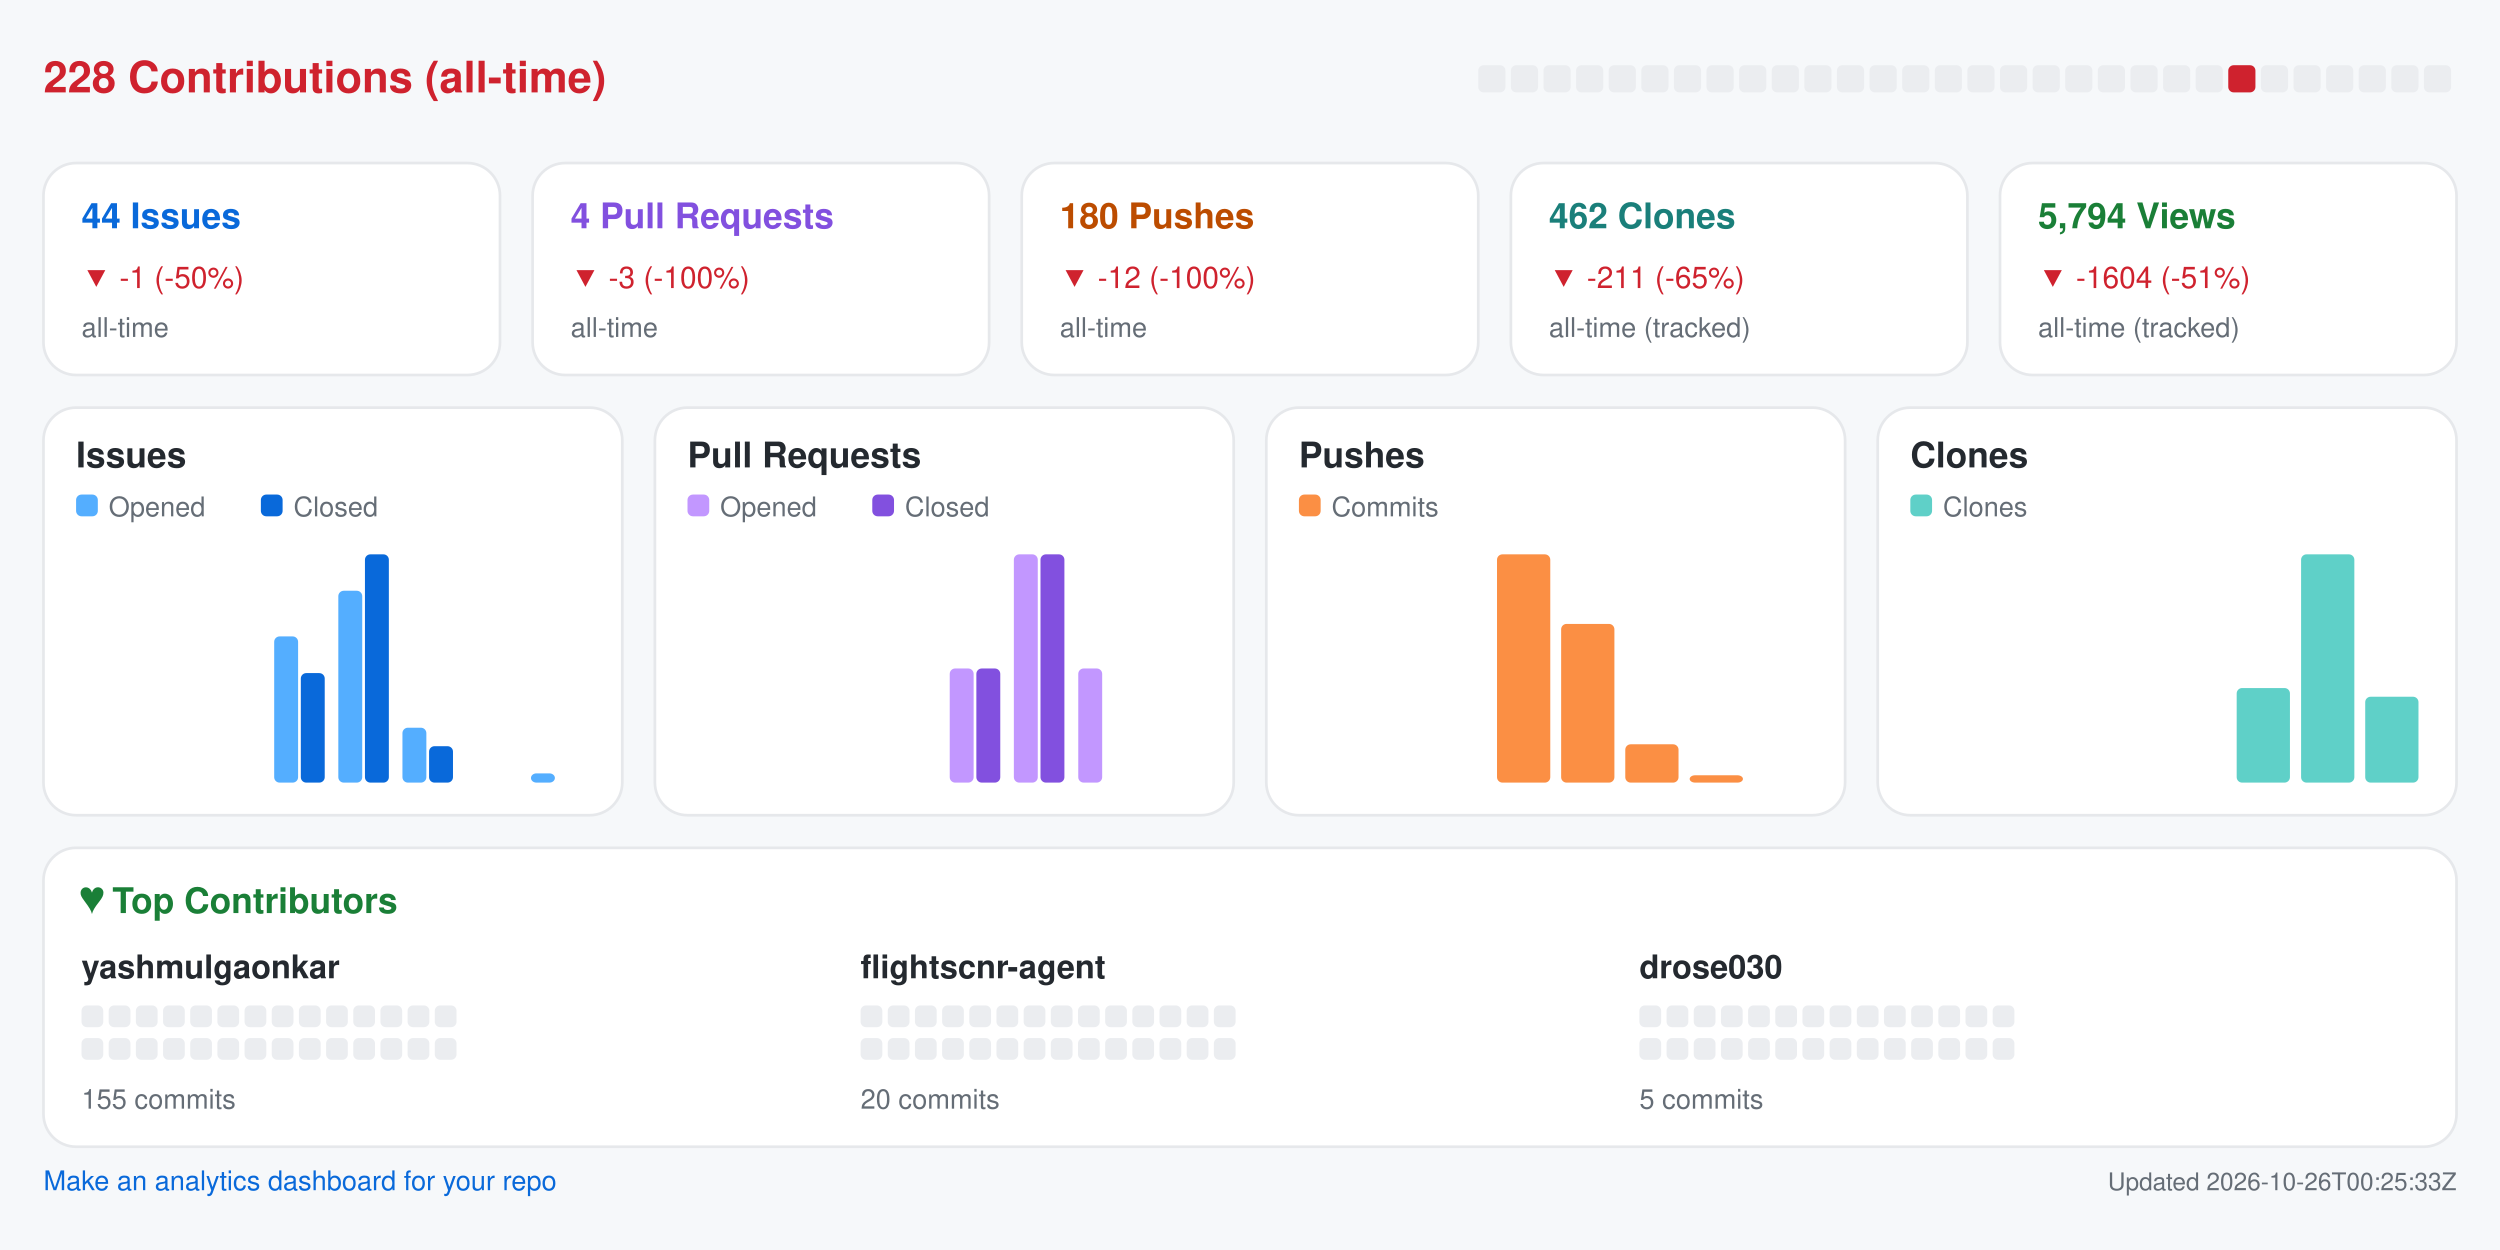
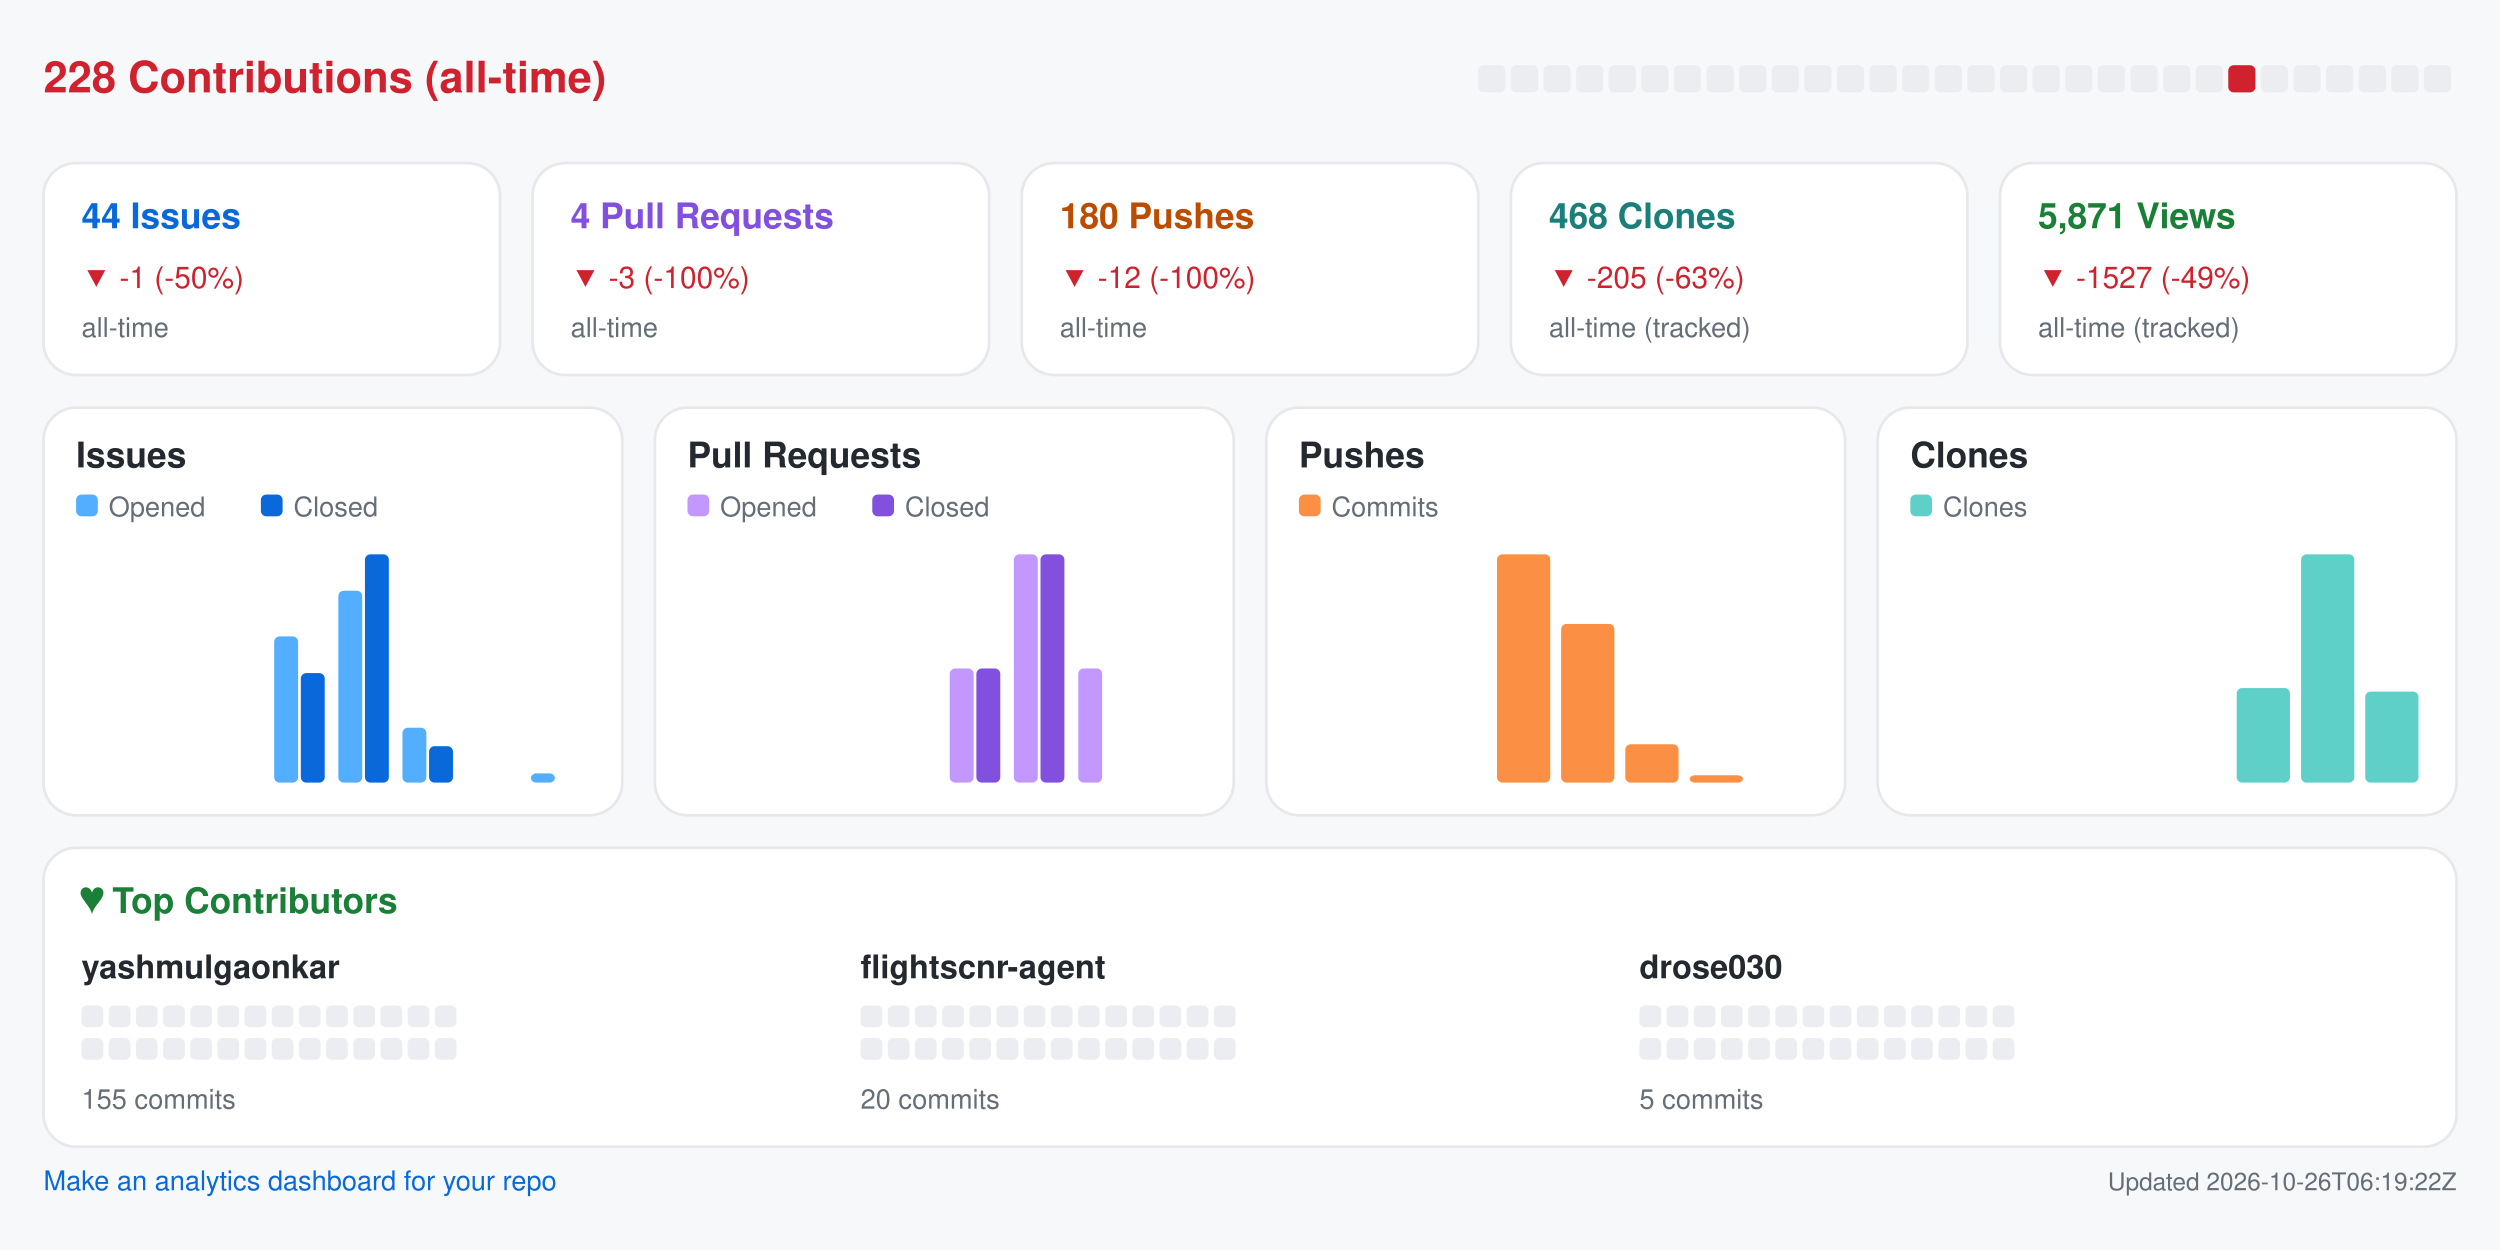
<svg xmlns="http://www.w3.org/2000/svg" width="920" height="460" viewBox="0 0 920 460" role="img" aria-label="Repository analytics for yashmulgaonkar/FlightScnr">
  <rect x="0.0" y="0.0" width="920.0" height="460.0" rx="0" fill="#f6f8fa" />
  <text x="16.0" y="34.0" fill="#cf222e" font-size="16" font-family="-apple-system,BlinkMacSystemFont,Segoe UI,Helvetica,Arial,sans-serif" font-weight="600" text-anchor="start">228 Contributions (all-time)</text>
  <rect x="544.0" y="24.0" width="10.0" height="10.0" rx="2" fill="#ebedf0" />
  <rect x="556.0" y="24.0" width="10.0" height="10.0" rx="2" fill="#ebedf0" />
  <rect x="568.0" y="24.0" width="10.0" height="10.0" rx="2" fill="#ebedf0" />
  <rect x="580.0" y="24.0" width="10.0" height="10.0" rx="2" fill="#ebedf0" />
  <rect x="592.0" y="24.0" width="10.0" height="10.0" rx="2" fill="#ebedf0" />
  <rect x="604.0" y="24.0" width="10.0" height="10.0" rx="2" fill="#ebedf0" />
  <rect x="616.0" y="24.0" width="10.0" height="10.0" rx="2" fill="#ebedf0" />
  <rect x="628.0" y="24.0" width="10.0" height="10.0" rx="2" fill="#ebedf0" />
  <rect x="640.0" y="24.0" width="10.0" height="10.0" rx="2" fill="#ebedf0" />
  <rect x="652.0" y="24.0" width="10.0" height="10.0" rx="2" fill="#ebedf0" />
  <rect x="664.0" y="24.0" width="10.0" height="10.0" rx="2" fill="#ebedf0" />
  <rect x="676.0" y="24.0" width="10.0" height="10.0" rx="2" fill="#ebedf0" />
  <rect x="688.0" y="24.0" width="10.0" height="10.0" rx="2" fill="#ebedf0" />
  <rect x="700.0" y="24.0" width="10.0" height="10.0" rx="2" fill="#ebedf0" />
  <rect x="712.0" y="24.0" width="10.0" height="10.0" rx="2" fill="#ebedf0" />
  <rect x="724.0" y="24.0" width="10.0" height="10.0" rx="2" fill="#ebedf0" />
  <rect x="736.0" y="24.0" width="10.0" height="10.0" rx="2" fill="#ebedf0" />
  <rect x="748.0" y="24.0" width="10.0" height="10.0" rx="2" fill="#ebedf0" />
  <rect x="760.0" y="24.0" width="10.0" height="10.0" rx="2" fill="#ebedf0" />
  <rect x="772.0" y="24.0" width="10.0" height="10.0" rx="2" fill="#ebedf0" />
  <rect x="784.0" y="24.0" width="10.0" height="10.0" rx="2" fill="#ebedf0" />
  <rect x="796.0" y="24.0" width="10.0" height="10.0" rx="2" fill="#ebedf0" />
  <rect x="808.0" y="24.0" width="10.0" height="10.0" rx="2" fill="#ebedf0" />
  <rect x="820.0" y="24.0" width="10.0" height="10.0" rx="2" fill="#cf222e" />
  <rect x="832.0" y="24.0" width="10.0" height="10.0" rx="2" fill="#ebedf0" />
  <rect x="844.0" y="24.0" width="10.0" height="10.0" rx="2" fill="#ebedf0" />
  <rect x="856.0" y="24.0" width="10.0" height="10.0" rx="2" fill="#ebedf0" />
  <rect x="868.0" y="24.0" width="10.0" height="10.0" rx="2" fill="#ebedf0" />
  <rect x="880.0" y="24.0" width="10.0" height="10.0" rx="2" fill="#ebedf0" />
  <rect x="892.0" y="24.0" width="10.0" height="10.0" rx="2" fill="#ebedf0" />
  <rect x="16.0" y="60.0" width="168.0" height="78.0" rx="12" fill="#ffffff" stroke="#e6e8eb" />
  <text x="30.0" y="84.0" fill="#0969da" font-size="13" font-family="-apple-system,BlinkMacSystemFont,Segoe UI,Helvetica,Arial,sans-serif" font-weight="600" text-anchor="start">44 Issues</text>
  <text x="30.0" y="106.0" fill="#cf222e" font-size="11" font-family="-apple-system,BlinkMacSystemFont,Segoe UI,Helvetica,Arial,sans-serif" font-weight="400" text-anchor="start">▼ -1 (-50%)</text>
  <text x="30.0" y="124.0" fill="#656d76" font-size="10" font-family="-apple-system,BlinkMacSystemFont,Segoe UI,Helvetica,Arial,sans-serif" font-weight="400" text-anchor="start">all-time</text>
  <rect x="196.0" y="60.0" width="168.0" height="78.0" rx="12" fill="#ffffff" stroke="#e6e8eb" />
  <text x="210.0" y="84.0" fill="#8250df" font-size="13" font-family="-apple-system,BlinkMacSystemFont,Segoe UI,Helvetica,Arial,sans-serif" font-weight="600" text-anchor="start">4 Pull Requests</text>
  <text x="210.0" y="106.0" fill="#cf222e" font-size="11" font-family="-apple-system,BlinkMacSystemFont,Segoe UI,Helvetica,Arial,sans-serif" font-weight="400" text-anchor="start">▼ -3 (-100%)</text>
  <text x="210.0" y="124.0" fill="#656d76" font-size="10" font-family="-apple-system,BlinkMacSystemFont,Segoe UI,Helvetica,Arial,sans-serif" font-weight="400" text-anchor="start">all-time</text>
  <rect x="376.0" y="60.0" width="168.0" height="78.0" rx="12" fill="#ffffff" stroke="#e6e8eb" />
  <text x="390.0" y="84.0" fill="#bc4c00" font-size="13" font-family="-apple-system,BlinkMacSystemFont,Segoe UI,Helvetica,Arial,sans-serif" font-weight="600" text-anchor="start">180 Pushes</text>
  <text x="390.0" y="106.0" fill="#cf222e" font-size="11" font-family="-apple-system,BlinkMacSystemFont,Segoe UI,Helvetica,Arial,sans-serif" font-weight="400" text-anchor="start">▼ -12 (-100%)</text>
  <text x="390.0" y="124.0" fill="#656d76" font-size="10" font-family="-apple-system,BlinkMacSystemFont,Segoe UI,Helvetica,Arial,sans-serif" font-weight="400" text-anchor="start">all-time</text>
  <rect x="556.0" y="60.0" width="168.0" height="78.0" rx="12" fill="#ffffff" stroke="#e6e8eb" />
-   <text x="570.0" y="84.0" fill="#1a7f7a" font-size="13" font-family="-apple-system,BlinkMacSystemFont,Segoe UI,Helvetica,Arial,sans-serif" font-weight="600" text-anchor="start">462 Clones</text>
-   <text x="570.0" y="106.0" fill="#cf222e" font-size="11" font-family="-apple-system,BlinkMacSystemFont,Segoe UI,Helvetica,Arial,sans-serif" font-weight="400" text-anchor="start">▼ -211 (-65%)</text>
+   <text x="570.0" y="84.0" fill="#1a7f7a" font-size="13" font-family="-apple-system,BlinkMacSystemFont,Segoe UI,Helvetica,Arial,sans-serif" font-weight="600" text-anchor="start">468 Clones</text>
+   <text x="570.0" y="106.0" fill="#cf222e" font-size="11" font-family="-apple-system,BlinkMacSystemFont,Segoe UI,Helvetica,Arial,sans-serif" font-weight="400" text-anchor="start">▼ -205 (-63%)</text>
  <text x="570.0" y="124.0" fill="#656d76" font-size="10" font-family="-apple-system,BlinkMacSystemFont,Segoe UI,Helvetica,Arial,sans-serif" font-weight="400" text-anchor="start">all-time (tracked)</text>
  <rect x="736.0" y="60.0" width="168.0" height="78.0" rx="12" fill="#ffffff" stroke="#e6e8eb" />
-   <text x="750.0" y="84.0" fill="#1a7f37" font-size="13" font-family="-apple-system,BlinkMacSystemFont,Segoe UI,Helvetica,Arial,sans-serif" font-weight="600" text-anchor="start">5,794 Views</text>
-   <text x="750.0" y="106.0" fill="#cf222e" font-size="11" font-family="-apple-system,BlinkMacSystemFont,Segoe UI,Helvetica,Arial,sans-serif" font-weight="400" text-anchor="start">▼ -1604 (-51%)</text>
+   <text x="750.0" y="84.0" fill="#1a7f37" font-size="13" font-family="-apple-system,BlinkMacSystemFont,Segoe UI,Helvetica,Arial,sans-serif" font-weight="600" text-anchor="start">5,871 Views</text>
+   <text x="750.0" y="106.0" fill="#cf222e" font-size="11" font-family="-apple-system,BlinkMacSystemFont,Segoe UI,Helvetica,Arial,sans-serif" font-weight="400" text-anchor="start">▼ -1527 (-49%)</text>
  <text x="750.0" y="124.0" fill="#656d76" font-size="10" font-family="-apple-system,BlinkMacSystemFont,Segoe UI,Helvetica,Arial,sans-serif" font-weight="400" text-anchor="start">all-time (tracked)</text>
  <rect x="16.0" y="150.0" width="213.0" height="150.0" rx="12" fill="#ffffff" stroke="#e6e8eb" />
  <text x="28.0" y="172.0" fill="#24292f" font-size="13" font-family="-apple-system,BlinkMacSystemFont,Segoe UI,Helvetica,Arial,sans-serif" font-weight="600" text-anchor="start">Issues</text>
  <rect x="28.0" y="182.0" width="8.0" height="8.0" rx="2" fill="#54aeff" />
  <text x="40.0" y="190.0" fill="#656d76" font-size="10" font-family="-apple-system,BlinkMacSystemFont,Segoe UI,Helvetica,Arial,sans-serif" font-weight="400" text-anchor="start">Opened</text>
  <rect x="96.0" y="182.0" width="8.0" height="8.0" rx="2" fill="#0969da" />
  <text x="108.0" y="190.0" fill="#656d76" font-size="10" font-family="-apple-system,BlinkMacSystemFont,Segoe UI,Helvetica,Arial,sans-serif" font-weight="400" text-anchor="start">Closed</text>
  <rect x="30.0" y="288.0" width="8.8" height="0.0" rx="2" fill="#54aeff" />
  <rect x="39.8" y="288.0" width="8.8" height="0.0" rx="2" fill="#0969da" />
  <rect x="53.6" y="288.0" width="8.8" height="0.0" rx="2" fill="#54aeff" />
  <rect x="63.4" y="288.0" width="8.8" height="0.0" rx="2" fill="#0969da" />
  <rect x="77.2" y="288.0" width="8.8" height="0.0" rx="2" fill="#54aeff" />
  <rect x="87.1" y="288.0" width="8.8" height="0.0" rx="2" fill="#0969da" />
  <rect x="100.9" y="234.2" width="8.8" height="53.8" rx="2" fill="#54aeff" />
  <rect x="110.7" y="247.7" width="8.8" height="40.3" rx="2" fill="#0969da" />
  <rect x="124.5" y="217.4" width="8.8" height="70.6" rx="2" fill="#54aeff" />
  <rect x="134.3" y="204.0" width="8.8" height="84.0" rx="2" fill="#0969da" />
  <rect x="148.1" y="267.8" width="8.8" height="20.2" rx="2" fill="#54aeff" />
  <rect x="157.9" y="274.6" width="8.8" height="13.4" rx="2" fill="#0969da" />
  <rect x="171.8" y="288.0" width="8.8" height="0.0" rx="2" fill="#54aeff" />
  <rect x="181.6" y="288.0" width="8.8" height="0.0" rx="2" fill="#0969da" />
  <rect x="195.4" y="284.6" width="8.8" height="3.4" rx="2" fill="#54aeff" />
  <rect x="205.2" y="288.0" width="8.8" height="0.0" rx="2" fill="#0969da" />
  <rect x="241.0" y="150.0" width="213.0" height="150.0" rx="12" fill="#ffffff" stroke="#e6e8eb" />
  <text x="253.0" y="172.0" fill="#24292f" font-size="13" font-family="-apple-system,BlinkMacSystemFont,Segoe UI,Helvetica,Arial,sans-serif" font-weight="600" text-anchor="start">Pull Requests</text>
  <rect x="253.0" y="182.0" width="8.0" height="8.0" rx="2" fill="#c297ff" />
  <text x="265.0" y="190.0" fill="#656d76" font-size="10" font-family="-apple-system,BlinkMacSystemFont,Segoe UI,Helvetica,Arial,sans-serif" font-weight="400" text-anchor="start">Opened</text>
  <rect x="321.0" y="182.0" width="8.0" height="8.0" rx="2" fill="#8250df" />
  <text x="333.0" y="190.0" fill="#656d76" font-size="10" font-family="-apple-system,BlinkMacSystemFont,Segoe UI,Helvetica,Arial,sans-serif" font-weight="400" text-anchor="start">Closed</text>
  <rect x="255.0" y="288.0" width="8.8" height="0.0" rx="2" fill="#c297ff" />
  <rect x="264.8" y="288.0" width="8.8" height="0.0" rx="2" fill="#8250df" />
  <rect x="278.6" y="288.0" width="8.8" height="0.0" rx="2" fill="#c297ff" />
  <rect x="288.4" y="288.0" width="8.8" height="0.0" rx="2" fill="#8250df" />
  <rect x="302.2" y="288.0" width="8.8" height="0.0" rx="2" fill="#c297ff" />
  <rect x="312.1" y="288.0" width="8.8" height="0.0" rx="2" fill="#8250df" />
  <rect x="325.9" y="288.0" width="8.8" height="0.0" rx="2" fill="#c297ff" />
  <rect x="335.7" y="288.0" width="8.8" height="0.0" rx="2" fill="#8250df" />
  <rect x="349.5" y="246.0" width="8.8" height="42.0" rx="2" fill="#c297ff" />
  <rect x="359.3" y="246.0" width="8.8" height="42.0" rx="2" fill="#8250df" />
  <rect x="373.1" y="204.0" width="8.8" height="84.0" rx="2" fill="#c297ff" />
  <rect x="382.9" y="204.0" width="8.8" height="84.0" rx="2" fill="#8250df" />
  <rect x="396.8" y="246.0" width="8.8" height="42.0" rx="2" fill="#c297ff" />
  <rect x="406.6" y="288.0" width="8.8" height="0.0" rx="2" fill="#8250df" />
  <rect x="420.4" y="288.0" width="8.8" height="0.0" rx="2" fill="#c297ff" />
  <rect x="430.2" y="288.0" width="8.8" height="0.0" rx="2" fill="#8250df" />
  <rect x="466.0" y="150.0" width="213.0" height="150.0" rx="12" fill="#ffffff" stroke="#e6e8eb" />
  <text x="478.0" y="172.0" fill="#24292f" font-size="13" font-family="-apple-system,BlinkMacSystemFont,Segoe UI,Helvetica,Arial,sans-serif" font-weight="600" text-anchor="start">Pushes</text>
  <rect x="478.0" y="182.0" width="8.0" height="8.0" rx="2" fill="#fb8f44" />
  <text x="490.0" y="190.0" fill="#656d76" font-size="10" font-family="-apple-system,BlinkMacSystemFont,Segoe UI,Helvetica,Arial,sans-serif" font-weight="400" text-anchor="start">Commits</text>
  <rect x="480.0" y="288.0" width="19.6" height="0.0" rx="2" fill="#fb8f44" />
  <rect x="503.6" y="288.0" width="19.6" height="0.0" rx="2" fill="#fb8f44" />
  <rect x="527.2" y="288.0" width="19.6" height="0.0" rx="2" fill="#fb8f44" />
  <rect x="550.9" y="204.0" width="19.6" height="84.0" rx="2" fill="#fb8f44" />
  <rect x="574.5" y="229.6" width="19.6" height="58.4" rx="2" fill="#fb8f44" />
  <rect x="598.1" y="273.9" width="19.6" height="14.1" rx="2" fill="#fb8f44" />
  <rect x="621.8" y="285.3" width="19.6" height="2.7" rx="2" fill="#fb8f44" />
  <rect x="645.4" y="288.0" width="19.6" height="0.0" rx="2" fill="#fb8f44" />
  <rect x="691.0" y="150.0" width="213.0" height="150.0" rx="12" fill="#ffffff" stroke="#e6e8eb" />
  <text x="703.0" y="172.0" fill="#24292f" font-size="13" font-family="-apple-system,BlinkMacSystemFont,Segoe UI,Helvetica,Arial,sans-serif" font-weight="600" text-anchor="start">Clones</text>
  <rect x="703.0" y="182.0" width="8.0" height="8.0" rx="2" fill="#5fd0c8" />
  <text x="715.0" y="190.0" fill="#656d76" font-size="10" font-family="-apple-system,BlinkMacSystemFont,Segoe UI,Helvetica,Arial,sans-serif" font-weight="400" text-anchor="start">Clones</text>
  <rect x="705.0" y="288.0" width="19.6" height="0.0" rx="2" fill="#5fd0c8" />
  <rect x="728.6" y="288.0" width="19.6" height="0.0" rx="2" fill="#5fd0c8" />
  <rect x="752.2" y="288.0" width="19.6" height="0.0" rx="2" fill="#5fd0c8" />
  <rect x="775.9" y="288.0" width="19.6" height="0.0" rx="2" fill="#5fd0c8" />
  <rect x="799.5" y="288.0" width="19.6" height="0.0" rx="2" fill="#5fd0c8" />
  <rect x="823.1" y="253.2" width="19.6" height="34.8" rx="2" fill="#5fd0c8" />
  <rect x="846.8" y="204.0" width="19.6" height="84.0" rx="2" fill="#5fd0c8" />
-   <rect x="870.4" y="256.4" width="19.6" height="31.6" rx="2" fill="#5fd0c8" />
+   <rect x="870.4" y="254.5" width="19.6" height="33.5" rx="2" fill="#5fd0c8" />
  <rect x="16.0" y="312.0" width="888.0" height="110.0" rx="12" fill="#ffffff" stroke="#e6e8eb" />
  <text x="30.0" y="336.0" fill="#1a7f37" font-size="13" font-family="-apple-system,BlinkMacSystemFont,Segoe UI,Helvetica,Arial,sans-serif" font-weight="600" text-anchor="start">♥  Top Contributors</text>
  <text x="30.0" y="360.0" fill="#24292f" font-size="12" font-family="-apple-system,BlinkMacSystemFont,Segoe UI,Helvetica,Arial,sans-serif" font-weight="600" text-anchor="start">yashmulgaonkar</text>
  <rect x="30.0" y="370.0" width="8.0" height="8.0" rx="2" fill="#ebedf0" />
  <rect x="40.0" y="370.0" width="8.0" height="8.0" rx="2" fill="#ebedf0" />
  <rect x="50.0" y="370.0" width="8.0" height="8.0" rx="2" fill="#ebedf0" />
  <rect x="60.0" y="370.0" width="8.0" height="8.0" rx="2" fill="#ebedf0" />
  <rect x="70.0" y="370.0" width="8.0" height="8.0" rx="2" fill="#ebedf0" />
  <rect x="80.0" y="370.0" width="8.0" height="8.0" rx="2" fill="#ebedf0" />
  <rect x="90.0" y="370.0" width="8.0" height="8.0" rx="2" fill="#ebedf0" />
  <rect x="100.0" y="370.0" width="8.0" height="8.0" rx="2" fill="#ebedf0" />
  <rect x="110.0" y="370.0" width="8.0" height="8.0" rx="2" fill="#ebedf0" />
  <rect x="120.0" y="370.0" width="8.0" height="8.0" rx="2" fill="#ebedf0" />
  <rect x="130.0" y="370.0" width="8.0" height="8.0" rx="2" fill="#ebedf0" />
  <rect x="140.0" y="370.0" width="8.0" height="8.0" rx="2" fill="#ebedf0" />
  <rect x="150.0" y="370.0" width="8.0" height="8.0" rx="2" fill="#ebedf0" />
  <rect x="160.0" y="370.0" width="8.0" height="8.0" rx="2" fill="#ebedf0" />
  <rect x="30.0" y="382.0" width="8.0" height="8.0" rx="2" fill="#ebedf0" />
  <rect x="40.0" y="382.0" width="8.0" height="8.0" rx="2" fill="#ebedf0" />
  <rect x="50.0" y="382.0" width="8.0" height="8.0" rx="2" fill="#ebedf0" />
  <rect x="60.0" y="382.0" width="8.0" height="8.0" rx="2" fill="#ebedf0" />
  <rect x="70.0" y="382.0" width="8.0" height="8.0" rx="2" fill="#ebedf0" />
  <rect x="80.0" y="382.0" width="8.0" height="8.0" rx="2" fill="#ebedf0" />
  <rect x="90.0" y="382.0" width="8.0" height="8.0" rx="2" fill="#ebedf0" />
  <rect x="100.0" y="382.0" width="8.0" height="8.0" rx="2" fill="#ebedf0" />
  <rect x="110.0" y="382.0" width="8.0" height="8.0" rx="2" fill="#ebedf0" />
  <rect x="120.0" y="382.0" width="8.0" height="8.0" rx="2" fill="#ebedf0" />
  <rect x="130.0" y="382.0" width="8.0" height="8.0" rx="2" fill="#ebedf0" />
  <rect x="140.0" y="382.0" width="8.0" height="8.0" rx="2" fill="#ebedf0" />
  <rect x="150.0" y="382.0" width="8.0" height="8.0" rx="2" fill="#ebedf0" />
  <rect x="160.0" y="382.0" width="8.0" height="8.0" rx="2" fill="#ebedf0" />
  <text x="30.0" y="408.0" fill="#656d76" font-size="10" font-family="-apple-system,BlinkMacSystemFont,Segoe UI,Helvetica,Arial,sans-serif" font-weight="400" text-anchor="start">155 commits</text>
  <text x="316.7" y="360.0" fill="#24292f" font-size="12" font-family="-apple-system,BlinkMacSystemFont,Segoe UI,Helvetica,Arial,sans-serif" font-weight="600" text-anchor="start">flightscnr-agent</text>
  <rect x="316.7" y="370.0" width="8.0" height="8.0" rx="2" fill="#ebedf0" />
  <rect x="326.7" y="370.0" width="8.0" height="8.0" rx="2" fill="#ebedf0" />
  <rect x="336.7" y="370.0" width="8.0" height="8.0" rx="2" fill="#ebedf0" />
  <rect x="346.7" y="370.0" width="8.0" height="8.0" rx="2" fill="#ebedf0" />
  <rect x="356.7" y="370.0" width="8.0" height="8.0" rx="2" fill="#ebedf0" />
  <rect x="366.7" y="370.0" width="8.0" height="8.0" rx="2" fill="#ebedf0" />
  <rect x="376.7" y="370.0" width="8.0" height="8.0" rx="2" fill="#ebedf0" />
  <rect x="386.7" y="370.0" width="8.0" height="8.0" rx="2" fill="#ebedf0" />
  <rect x="396.7" y="370.0" width="8.0" height="8.0" rx="2" fill="#ebedf0" />
  <rect x="406.7" y="370.0" width="8.0" height="8.0" rx="2" fill="#ebedf0" />
  <rect x="416.7" y="370.0" width="8.0" height="8.0" rx="2" fill="#ebedf0" />
  <rect x="426.7" y="370.0" width="8.0" height="8.0" rx="2" fill="#ebedf0" />
  <rect x="436.7" y="370.0" width="8.0" height="8.0" rx="2" fill="#ebedf0" />
  <rect x="446.7" y="370.0" width="8.0" height="8.0" rx="2" fill="#ebedf0" />
  <rect x="316.7" y="382.0" width="8.0" height="8.0" rx="2" fill="#ebedf0" />
  <rect x="326.7" y="382.0" width="8.0" height="8.0" rx="2" fill="#ebedf0" />
  <rect x="336.7" y="382.0" width="8.0" height="8.0" rx="2" fill="#ebedf0" />
  <rect x="346.7" y="382.0" width="8.0" height="8.0" rx="2" fill="#ebedf0" />
  <rect x="356.7" y="382.0" width="8.0" height="8.0" rx="2" fill="#ebedf0" />
  <rect x="366.7" y="382.0" width="8.0" height="8.0" rx="2" fill="#ebedf0" />
  <rect x="376.7" y="382.0" width="8.0" height="8.0" rx="2" fill="#ebedf0" />
  <rect x="386.7" y="382.0" width="8.0" height="8.0" rx="2" fill="#ebedf0" />
  <rect x="396.7" y="382.0" width="8.0" height="8.0" rx="2" fill="#ebedf0" />
  <rect x="406.7" y="382.0" width="8.0" height="8.0" rx="2" fill="#ebedf0" />
  <rect x="416.7" y="382.0" width="8.0" height="8.0" rx="2" fill="#ebedf0" />
  <rect x="426.7" y="382.0" width="8.0" height="8.0" rx="2" fill="#ebedf0" />
  <rect x="436.7" y="382.0" width="8.0" height="8.0" rx="2" fill="#ebedf0" />
  <rect x="446.7" y="382.0" width="8.0" height="8.0" rx="2" fill="#ebedf0" />
  <text x="316.7" y="408.0" fill="#656d76" font-size="10" font-family="-apple-system,BlinkMacSystemFont,Segoe UI,Helvetica,Arial,sans-serif" font-weight="400" text-anchor="start">20 commits</text>
  <text x="603.3" y="360.0" fill="#24292f" font-size="12" font-family="-apple-system,BlinkMacSystemFont,Segoe UI,Helvetica,Arial,sans-serif" font-weight="600" text-anchor="start">drose030</text>
  <rect x="603.3" y="370.0" width="8.0" height="8.0" rx="2" fill="#ebedf0" />
  <rect x="613.3" y="370.0" width="8.0" height="8.0" rx="2" fill="#ebedf0" />
  <rect x="623.3" y="370.0" width="8.0" height="8.0" rx="2" fill="#ebedf0" />
  <rect x="633.3" y="370.0" width="8.0" height="8.0" rx="2" fill="#ebedf0" />
  <rect x="643.3" y="370.0" width="8.0" height="8.0" rx="2" fill="#ebedf0" />
  <rect x="653.3" y="370.0" width="8.0" height="8.0" rx="2" fill="#ebedf0" />
  <rect x="663.3" y="370.0" width="8.0" height="8.0" rx="2" fill="#ebedf0" />
  <rect x="673.3" y="370.0" width="8.0" height="8.0" rx="2" fill="#ebedf0" />
  <rect x="683.3" y="370.0" width="8.0" height="8.0" rx="2" fill="#ebedf0" />
  <rect x="693.3" y="370.0" width="8.0" height="8.0" rx="2" fill="#ebedf0" />
  <rect x="703.3" y="370.0" width="8.0" height="8.0" rx="2" fill="#ebedf0" />
  <rect x="713.3" y="370.0" width="8.0" height="8.0" rx="2" fill="#ebedf0" />
  <rect x="723.3" y="370.0" width="8.0" height="8.0" rx="2" fill="#ebedf0" />
  <rect x="733.3" y="370.0" width="8.0" height="8.0" rx="2" fill="#ebedf0" />
  <rect x="603.3" y="382.0" width="8.0" height="8.0" rx="2" fill="#ebedf0" />
  <rect x="613.3" y="382.0" width="8.0" height="8.0" rx="2" fill="#ebedf0" />
  <rect x="623.3" y="382.0" width="8.0" height="8.0" rx="2" fill="#ebedf0" />
  <rect x="633.3" y="382.0" width="8.0" height="8.0" rx="2" fill="#ebedf0" />
  <rect x="643.3" y="382.0" width="8.0" height="8.0" rx="2" fill="#ebedf0" />
  <rect x="653.3" y="382.0" width="8.0" height="8.0" rx="2" fill="#ebedf0" />
  <rect x="663.3" y="382.0" width="8.0" height="8.0" rx="2" fill="#ebedf0" />
  <rect x="673.3" y="382.0" width="8.0" height="8.0" rx="2" fill="#ebedf0" />
  <rect x="683.3" y="382.0" width="8.0" height="8.0" rx="2" fill="#ebedf0" />
  <rect x="693.3" y="382.0" width="8.0" height="8.0" rx="2" fill="#ebedf0" />
  <rect x="703.3" y="382.0" width="8.0" height="8.0" rx="2" fill="#ebedf0" />
  <rect x="713.3" y="382.0" width="8.0" height="8.0" rx="2" fill="#ebedf0" />
  <rect x="723.3" y="382.0" width="8.0" height="8.0" rx="2" fill="#ebedf0" />
  <rect x="733.3" y="382.0" width="8.0" height="8.0" rx="2" fill="#ebedf0" />
  <text x="603.3" y="408.0" fill="#656d76" font-size="10" font-family="-apple-system,BlinkMacSystemFont,Segoe UI,Helvetica,Arial,sans-serif" font-weight="400" text-anchor="start">5 commits</text>
  <a href="https://github.com/yashmulgaonkar/repo-analytics" target="_blank" rel="noopener noreferrer">
    <text x="16.0" y="438.0" fill="#0969da" font-size="10" font-family="-apple-system,BlinkMacSystemFont,Segoe UI,Helvetica,Arial,sans-serif" font-weight="400" text-anchor="start">Make an analytics dashboard for your repo</text>
  </a>
-   <text x="904.0" y="438.0" fill="#656d76" font-size="9" font-family="-apple-system,BlinkMacSystemFont,Segoe UI,Helvetica,Arial,sans-serif" font-weight="400" text-anchor="end">Updated 2026-10-26T00:25:33Z</text>
+   <text x="904.0" y="438.0" fill="#656d76" font-size="9" font-family="-apple-system,BlinkMacSystemFont,Segoe UI,Helvetica,Arial,sans-serif" font-weight="400" text-anchor="end">Updated 2026-10-26T06:19:22Z</text>
</svg>
